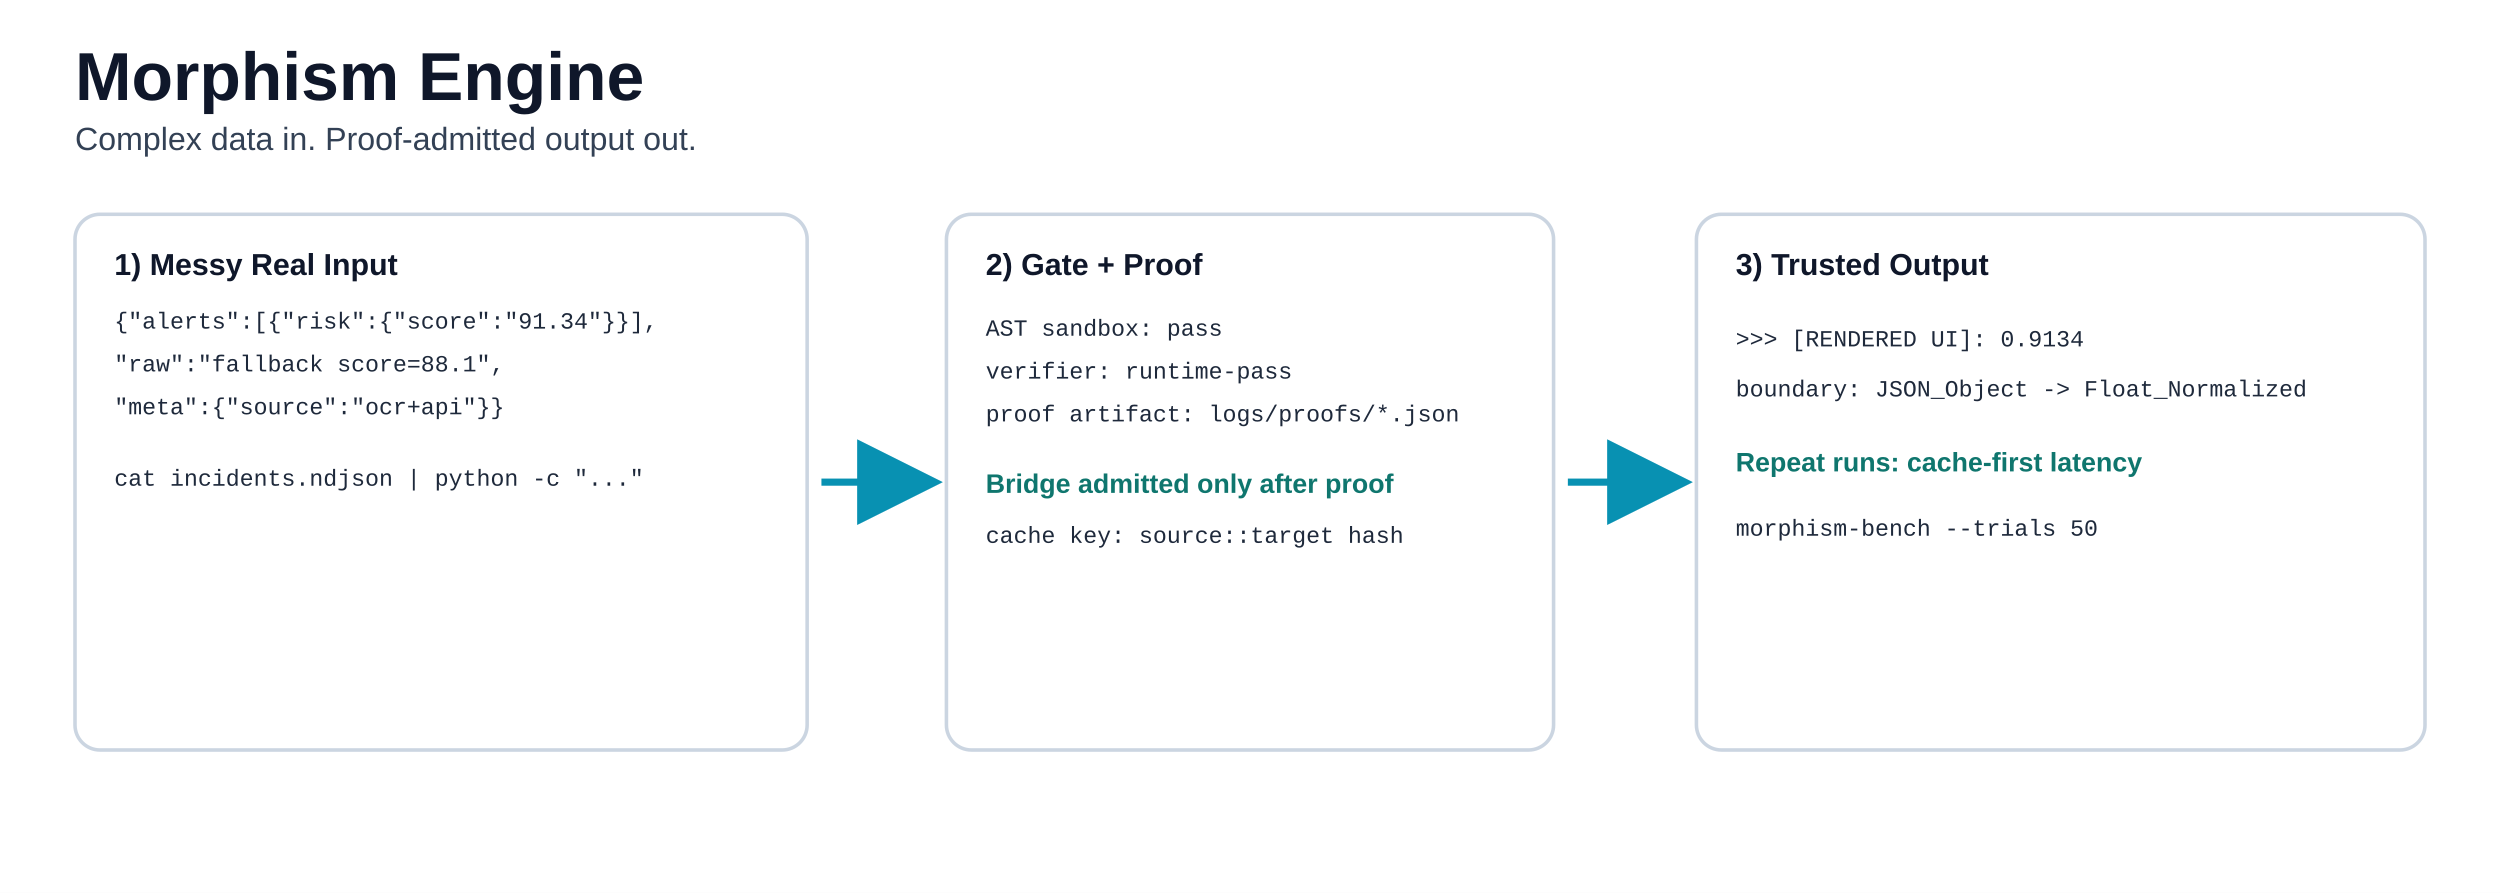
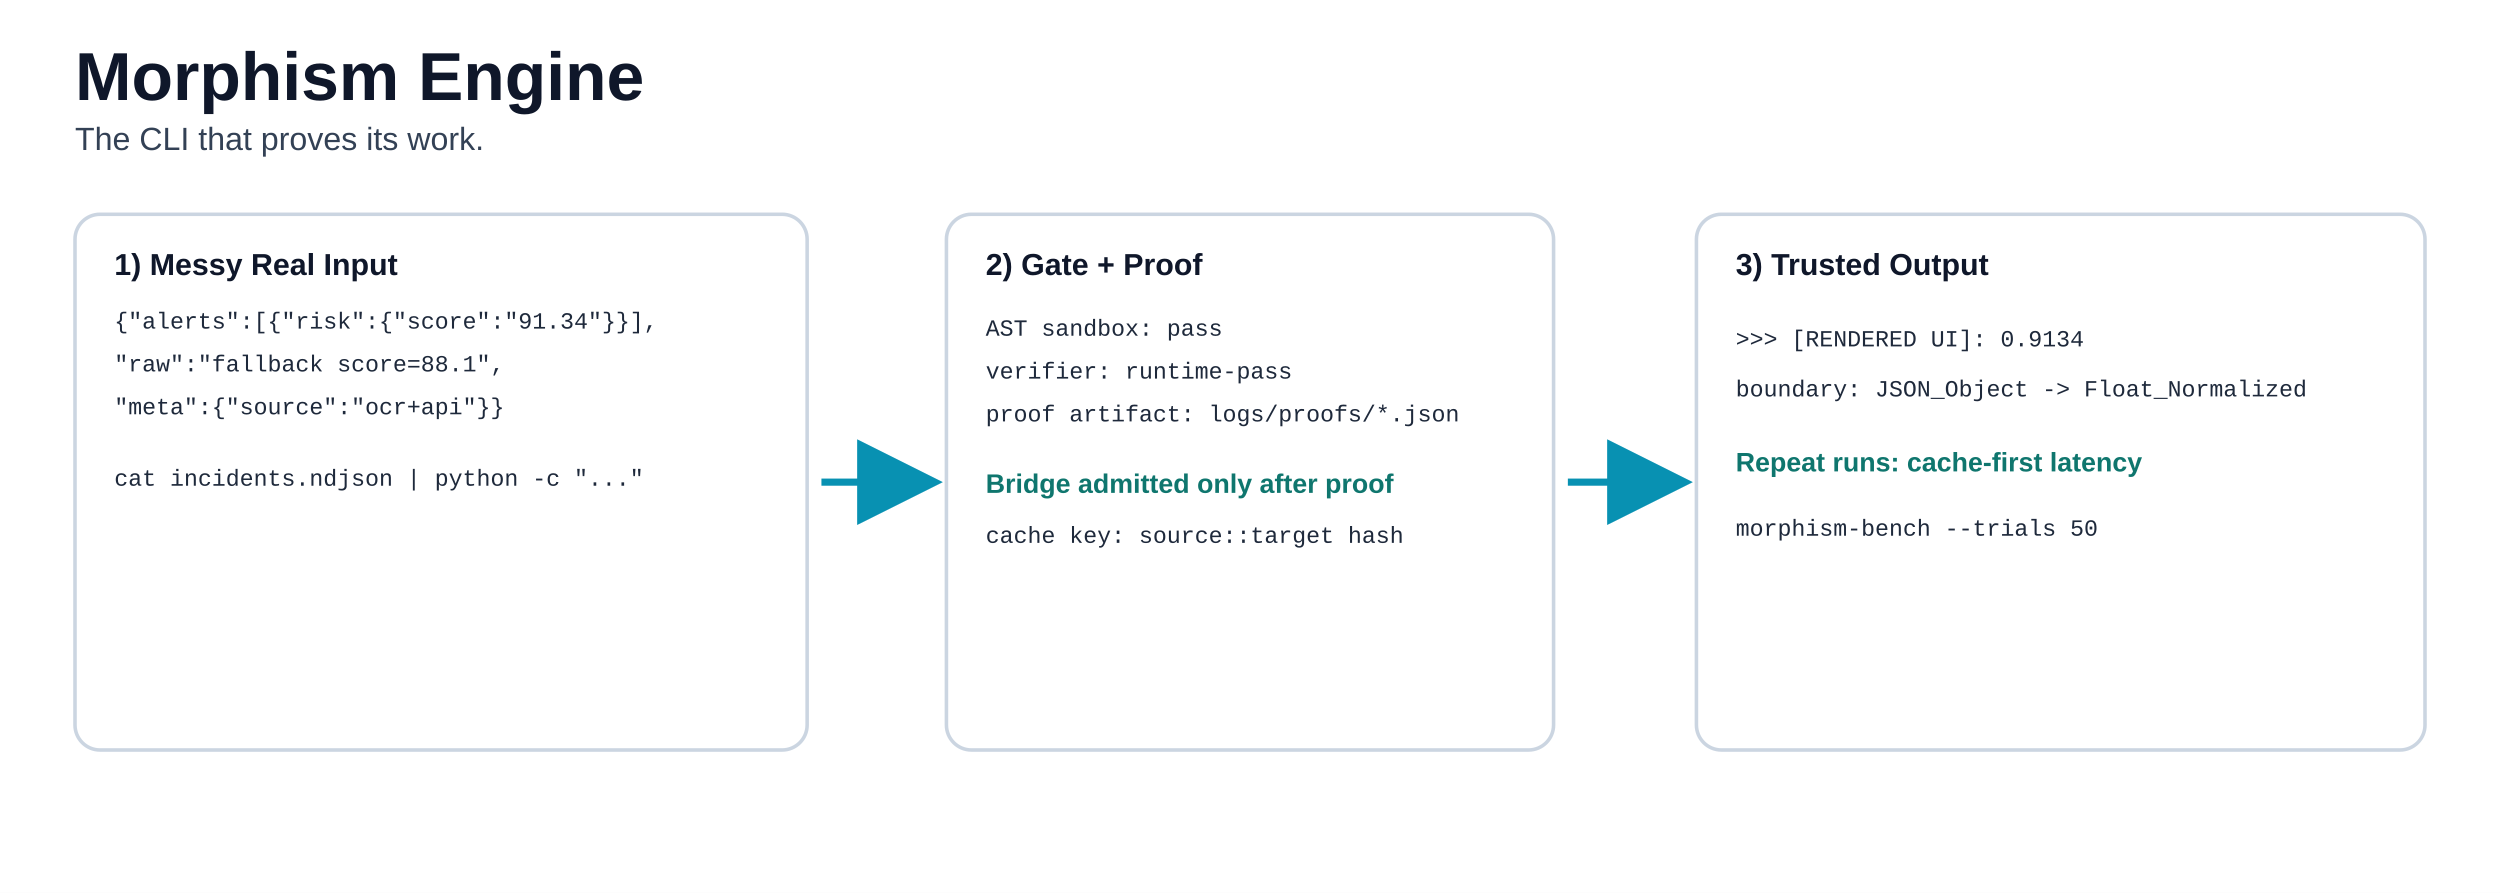
<svg xmlns="http://www.w3.org/2000/svg" width="1400" height="500" viewBox="0 0 1400 500" role="img" aria-labelledby="title desc">
  <defs>
    <style>
      .headline { font-family: Segoe UI, Arial, sans-serif; font-size: 38px; font-weight: 800; fill: #0f172a; }
      .sub { font-family: Segoe UI, Arial, sans-serif; font-size: 18px; fill: #334155; }
      .card { fill: #ffffff; stroke: #cbd5e1; stroke-width: 2; rx: 14; ry: 14; }
      .label { font-family: Segoe UI, Arial, sans-serif; font-size: 17px; font-weight: 700; fill: #0f172a; }
      .code { font-family: Consolas, 'Courier New', monospace; font-size: 13px; fill: #1e293b; }
      .accent { font-family: Segoe UI, Arial, sans-serif; font-size: 15px; font-weight: 700; fill: #0f766e; }
      .arrow { stroke: #0891b2; stroke-width: 4; marker-end: url(#m); }
    </style>
    <marker id="m" markerWidth="12" markerHeight="12" refX="10" refY="6" orient="auto">
      <polygon points="0 0, 12 6, 0 12" fill="#0891b2" />
    </marker>
  </defs>
  <rect x="0" y="0" width="1400" height="500" fill="#ffffff" />
  <text class="headline" x="42" y="56">Morphism Engine</text>
-   <text class="sub" x="42" y="84">Complex data in. Proof-admitted output out.</text>
+   <text class="sub" x="42" y="84">The CLI that proves its work.</text>
  <rect class="card" x="42" y="120" width="410" height="300" />
  <text class="label" x="64" y="154">1) Messy Real Input</text>
  <text class="code" x="64" y="184">{"alerts":[{"risk":{"score":"91.34"}}],</text>
  <text class="code" x="64" y="208"> "raw":"fallback score=88.1",</text>
  <text class="code" x="64" y="232"> "meta":{"source":"ocr+api"}}</text>
  <text class="code" x="64" y="272">cat incidents.ndjson | python -c "..."</text>
  <line class="arrow" x1="460" y1="270" x2="520" y2="270" />
  <rect class="card" x="530" y="120" width="340" height="300" />
  <text class="label" x="552" y="154">2) Gate + Proof</text>
  <text class="code" x="552" y="188">AST sandbox: pass</text>
  <text class="code" x="552" y="212">verifier: runtime-pass</text>
  <text class="code" x="552" y="236">proof artifact: logs/proofs/*.json</text>
  <text class="accent" x="552" y="276">Bridge admitted only after proof</text>
  <text class="code" x="552" y="304">cache key: source::target hash</text>
  <line class="arrow" x1="878" y1="270" x2="940" y2="270" />
  <rect class="card" x="950" y="120" width="408" height="300" />
  <text class="label" x="972" y="154">3) Trusted Output</text>
  <text class="code" x="972" y="194">&gt;&gt;&gt; [RENDERED UI]: 0.9134</text>
  <text class="code" x="972" y="222">boundary: JSON_Object -&gt; Float_Normalized</text>
  <text class="accent" x="972" y="264">Repeat runs: cache-first latency</text>
  <text class="code" x="972" y="300">morphism-bench --trials 50</text>
</svg>
